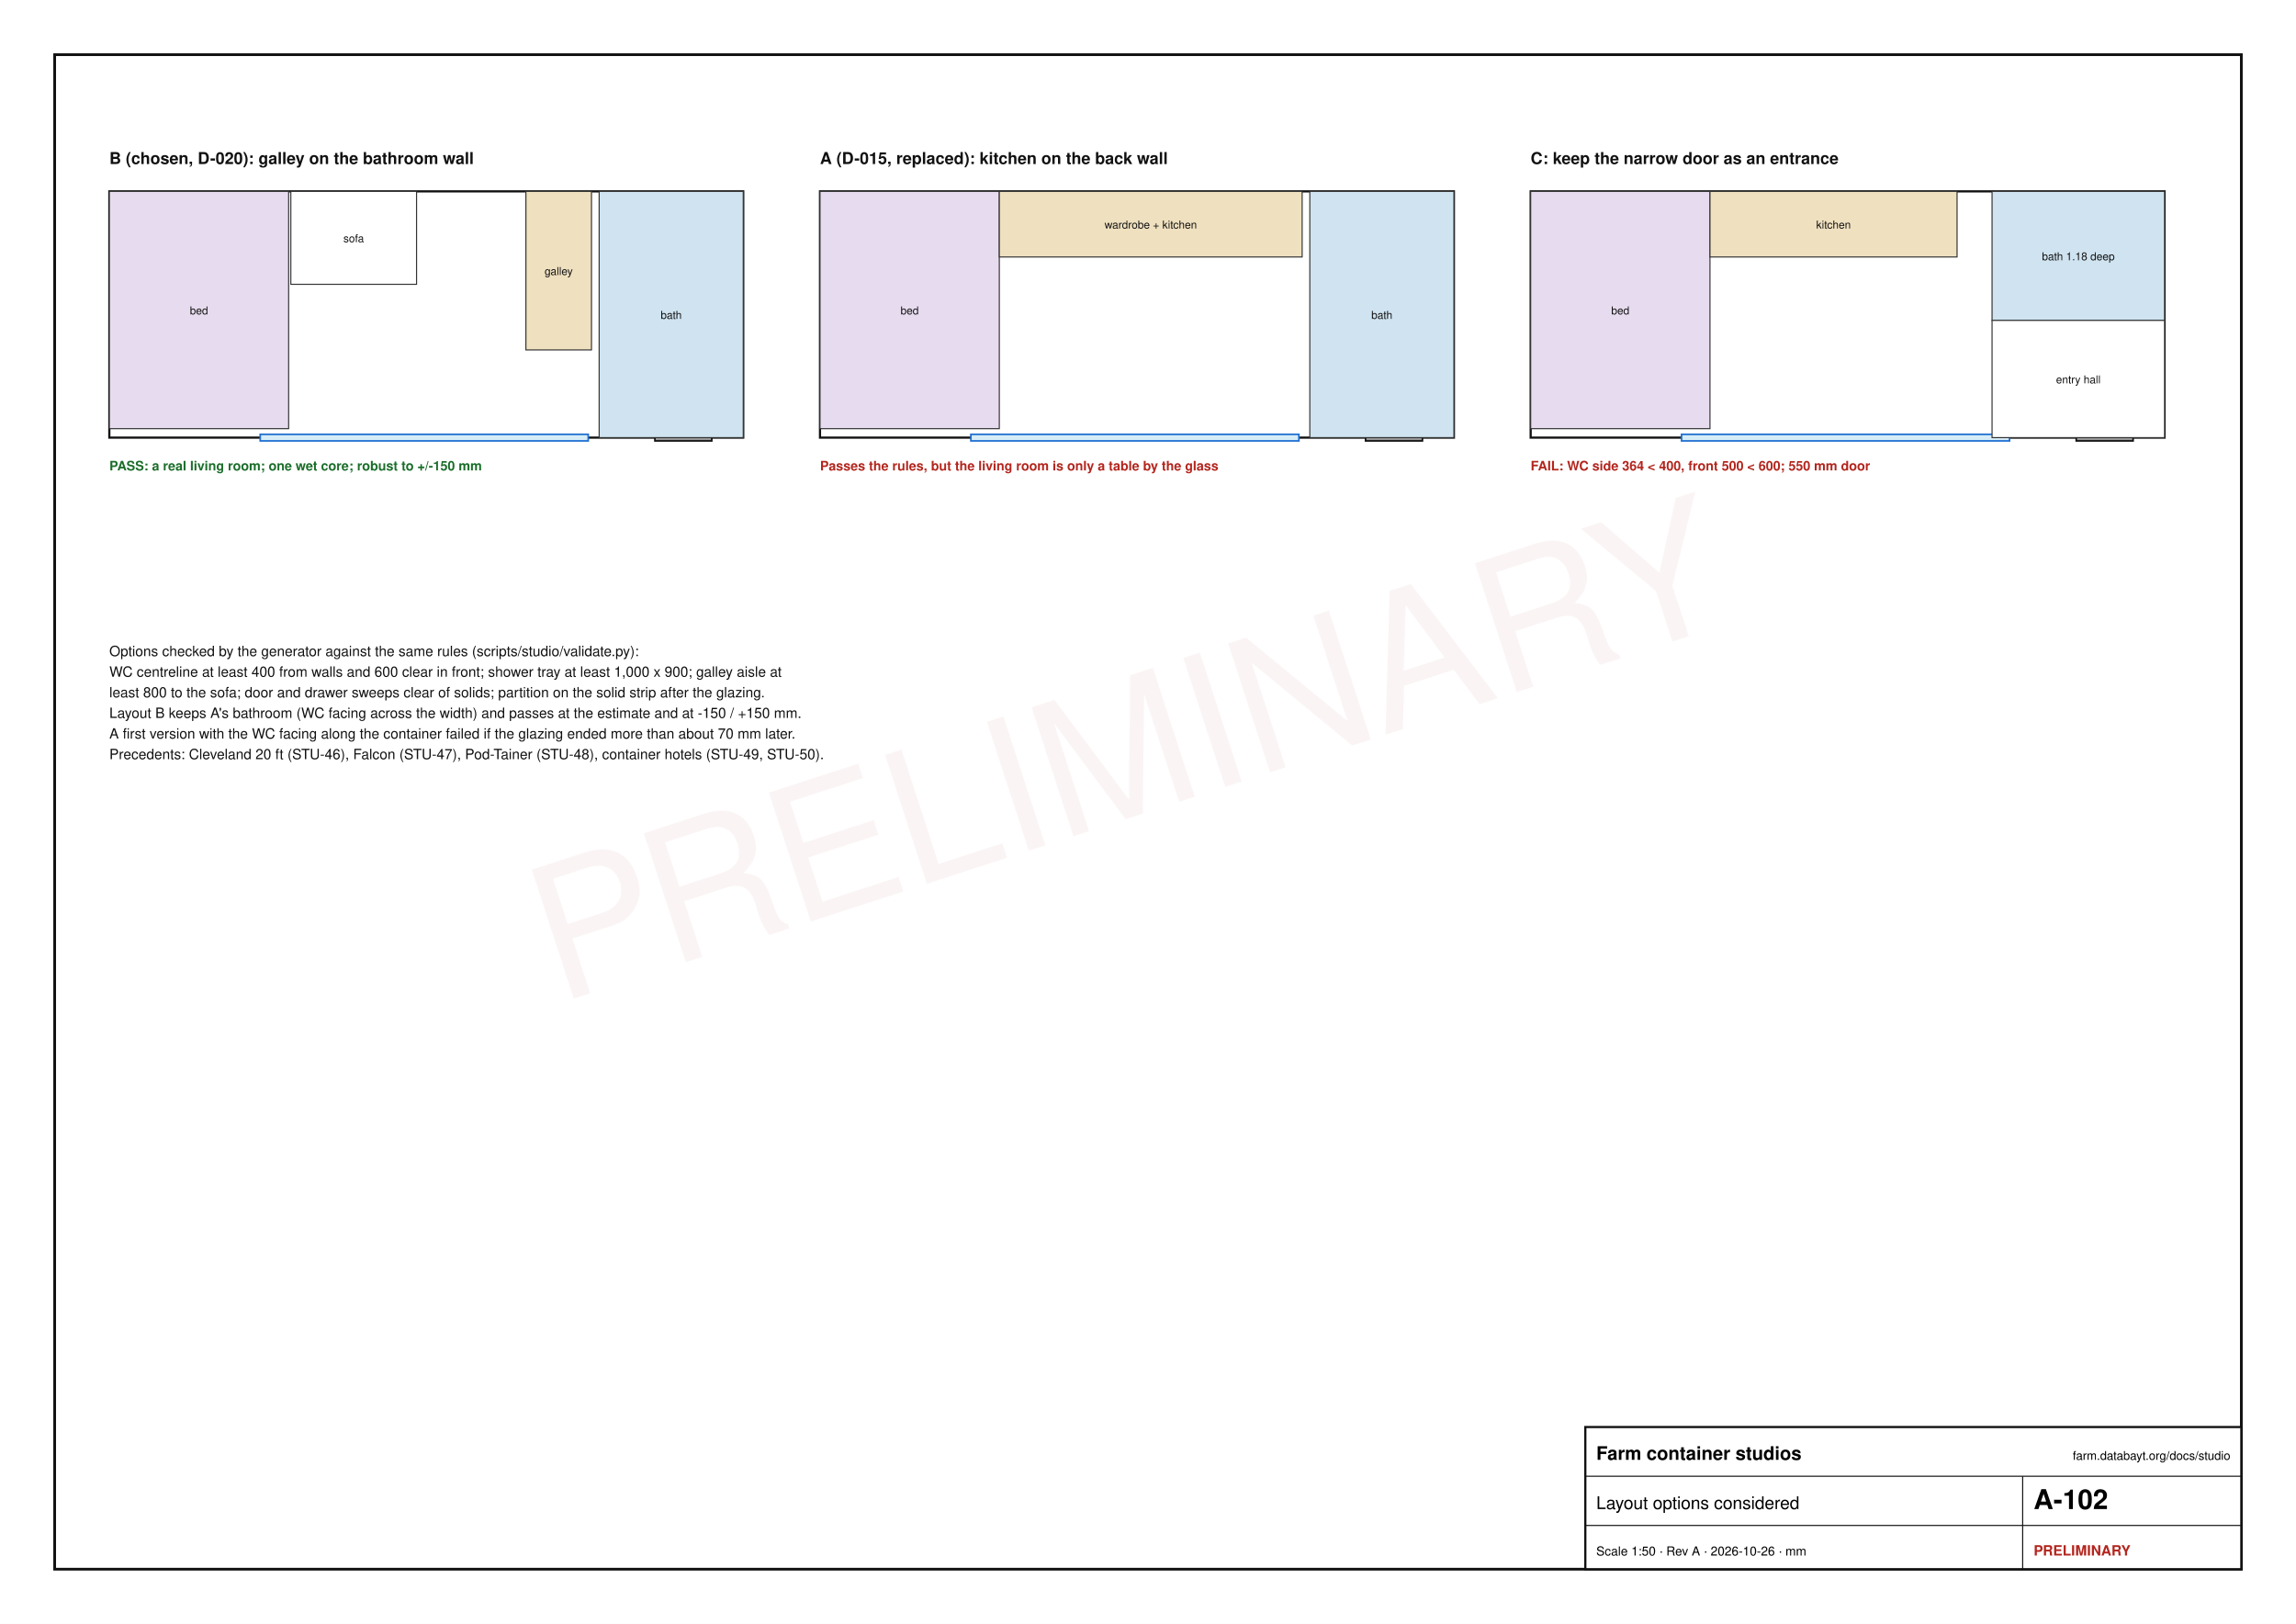
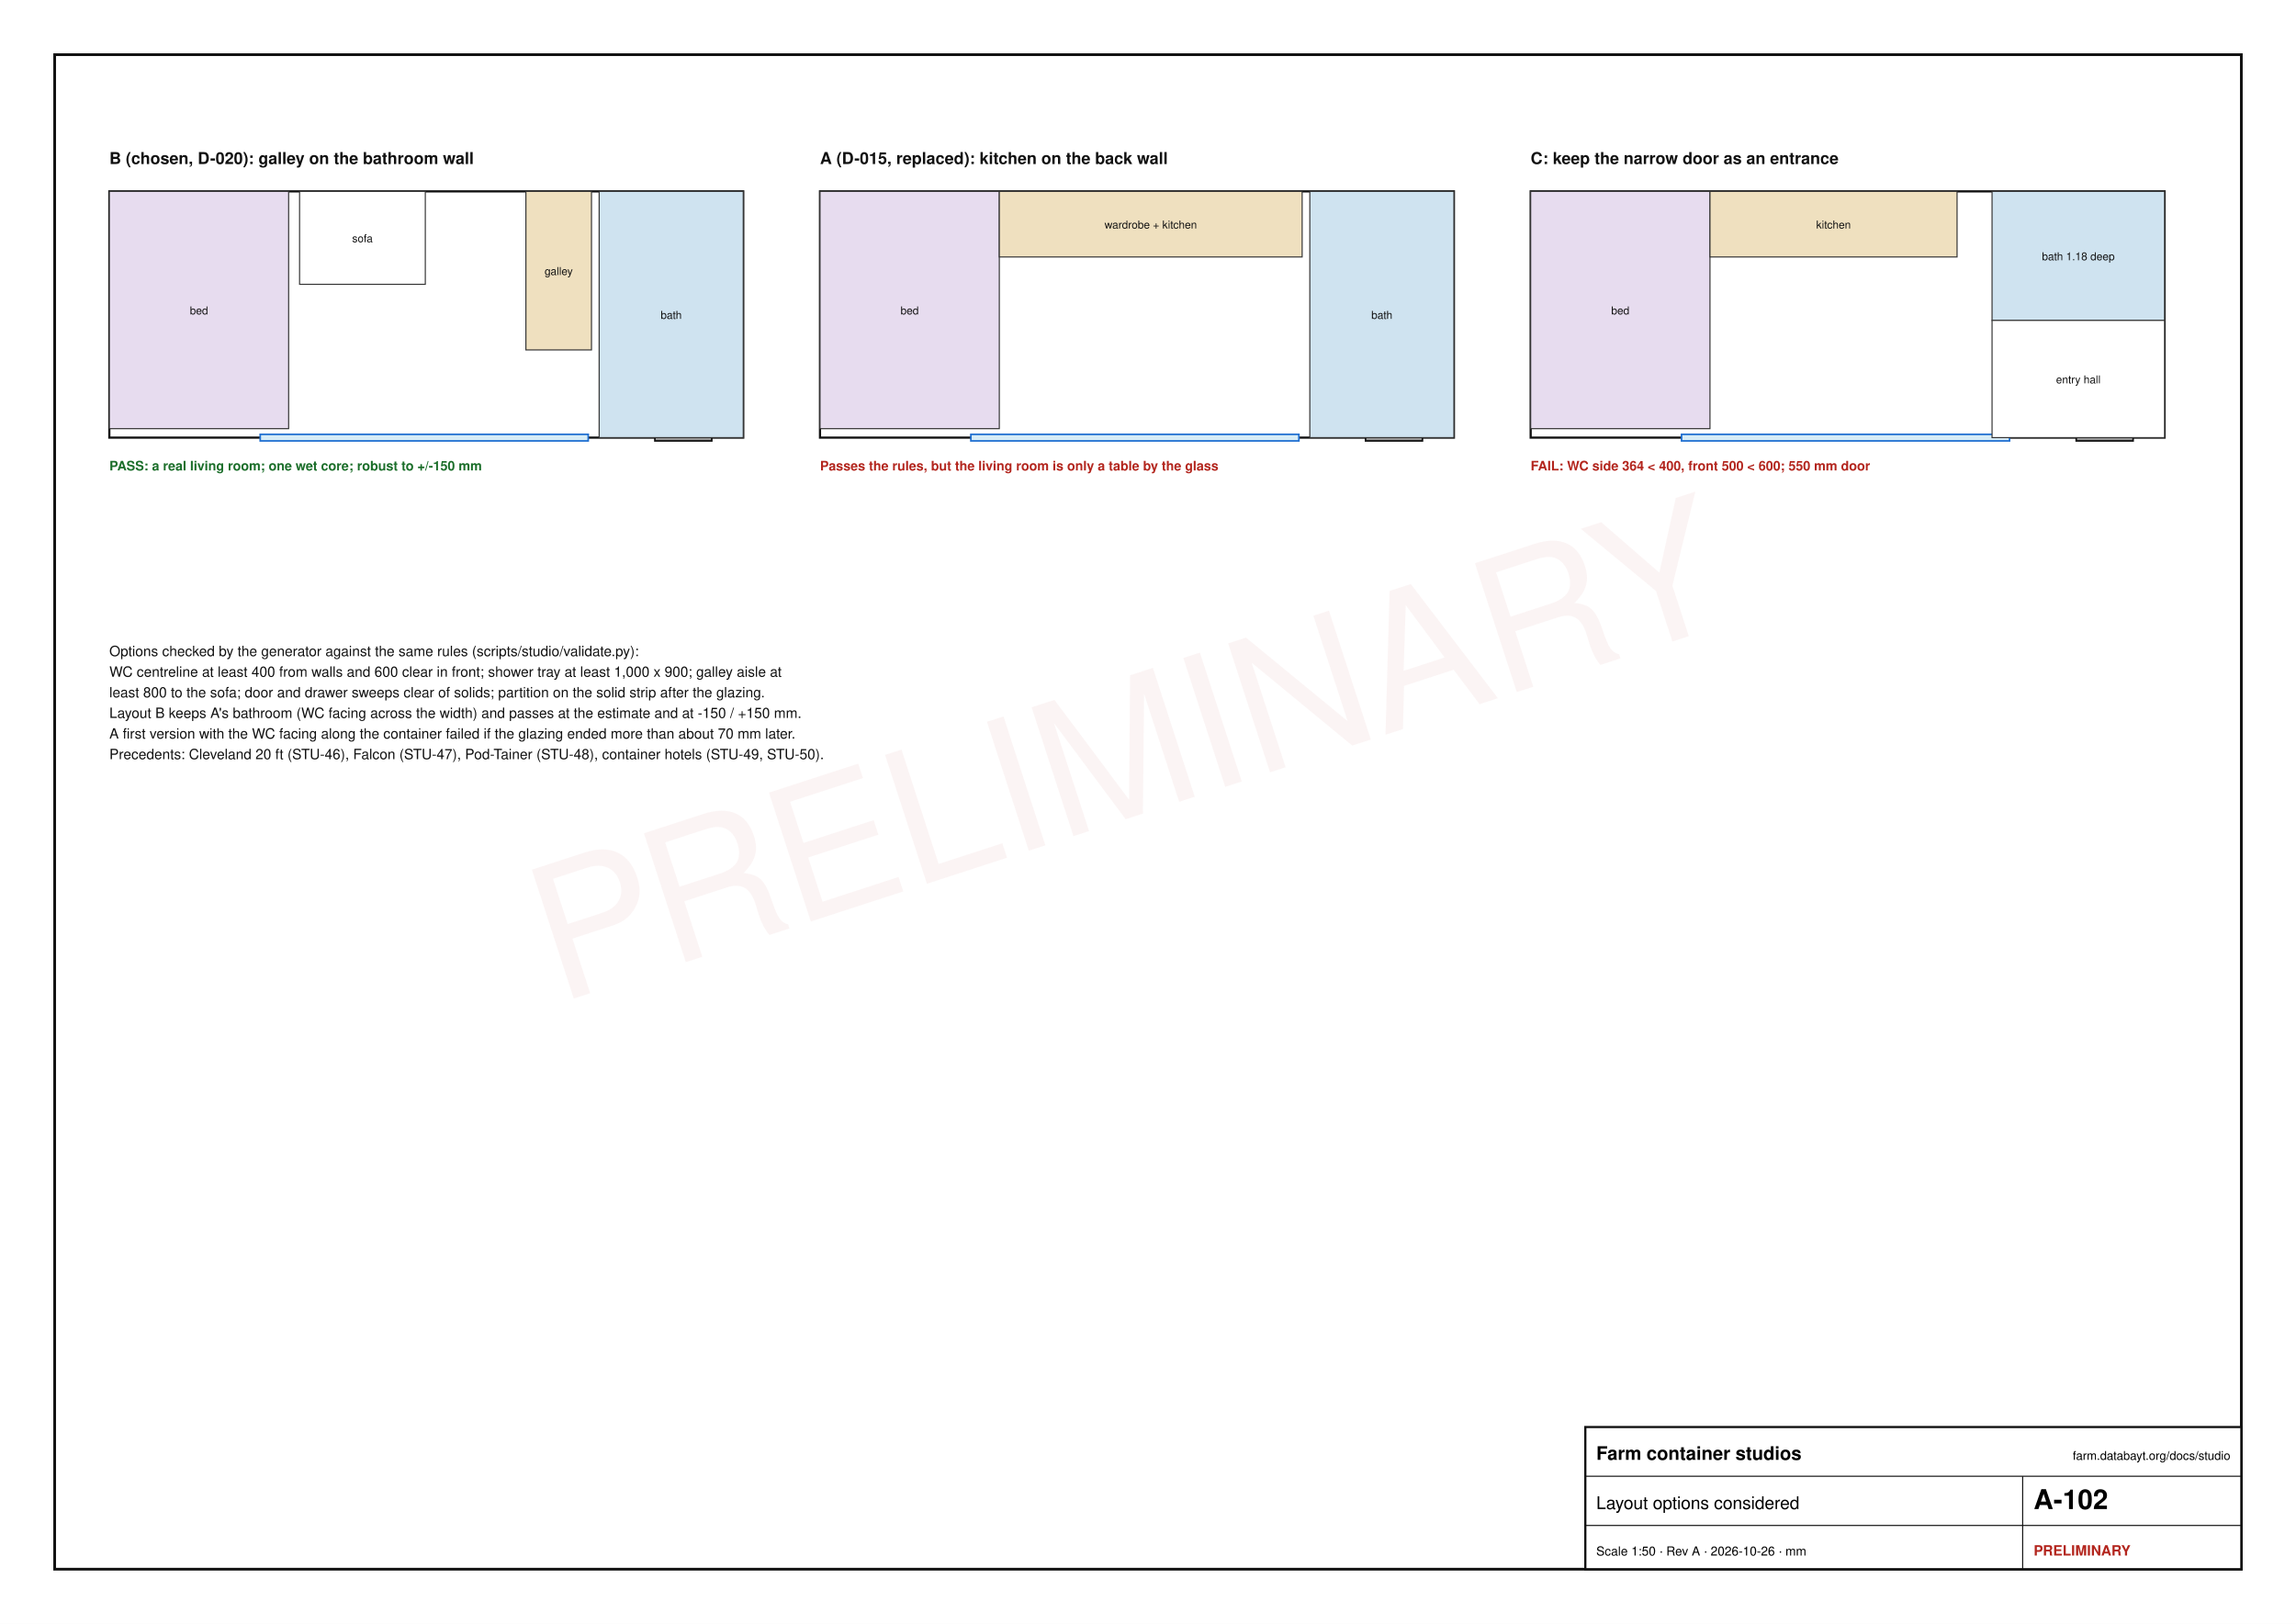
<svg xmlns="http://www.w3.org/2000/svg" width="420mm" height="297mm" viewBox="0 0 420 297" font-family="Helvetica, Arial, sans-serif">
  <rect x="0" y="0" width="420" height="297" fill="#fff" />
  <rect x="10" y="10" width="400" height="277" fill="none" stroke="#111" stroke-width="0.5" />
  <text x="20" y="30" font-size="3" text-anchor="start" font-weight="bold" fill="#111">B (chosen, D-020): galley on the bathroom wall</text>
  <rect x="20" y="35" width="115.96" height="45.04" fill="#fff" stroke="#111" stroke-width="0.4" />
  <rect x="47.6" y="79.44" width="60" height="1.2" fill="#d6ecf7" stroke="#1f6fd1" stroke-width="0.3" />
  <rect x="119.8" y="79.44" width="10.4" height="1.2" fill="#999" stroke="#111" stroke-width="0.3" />
  <rect x="20" y="35" width="32.8" height="43.4" fill="#e7dcef" stroke="#333" stroke-width="0.2" />
  <text x="36.4" y="57.5" font-size="2" text-anchor="middle" font-weight="normal" fill="#111">bed</text>
-   <rect x="53.2" y="35" width="23" height="17" fill="#ffffff" stroke="#333" stroke-width="0.2" />
-   <text x="64.7" y="44.3" font-size="2" text-anchor="middle" font-weight="normal" fill="#111">sofa</text>
+   <rect x="54.8" y="35" width="23" height="17" fill="#ffffff" stroke="#333" stroke-width="0.2" />
+   <text x="66.3" y="44.3" font-size="2" text-anchor="middle" font-weight="normal" fill="#111">sofa</text>
  <rect x="96.2" y="35" width="12" height="29" fill="#efe0bf" stroke="#333" stroke-width="0.2" />
  <text x="102.2" y="50.3" font-size="2" text-anchor="middle" font-weight="normal" fill="#111">galley</text>
  <rect x="109.6" y="35" width="26.36" height="45.04" fill="#cfe3f0" stroke="#333" stroke-width="0.2" />
  <text x="122.78" y="58.32" font-size="2" text-anchor="middle" font-weight="normal" fill="#111">bath</text>
  <text x="20" y="86.04" font-size="2.4" text-anchor="start" font-weight="bold" fill="#1b6e2a">PASS: a real living room; one wet core; robust to +/-150 mm</text>
  <text x="150" y="30" font-size="3" text-anchor="start" font-weight="bold" fill="#111">A (D-015, replaced): kitchen on the back wall</text>
  <rect x="150" y="35" width="115.96" height="45.04" fill="#fff" stroke="#111" stroke-width="0.4" />
  <rect x="177.6" y="79.44" width="60" height="1.2" fill="#d6ecf7" stroke="#1f6fd1" stroke-width="0.3" />
  <rect x="249.8" y="79.44" width="10.4" height="1.2" fill="#999" stroke="#111" stroke-width="0.3" />
  <rect x="150" y="35" width="32.8" height="43.4" fill="#e7dcef" stroke="#333" stroke-width="0.2" />
  <text x="166.4" y="57.5" font-size="2" text-anchor="middle" font-weight="normal" fill="#111">bed</text>
  <rect x="182.8" y="35" width="55.4" height="12" fill="#efe0bf" stroke="#333" stroke-width="0.2" />
  <text x="210.5" y="41.8" font-size="2" text-anchor="middle" font-weight="normal" fill="#111">wardrobe + kitchen</text>
  <rect x="239.6" y="35" width="26.36" height="45.04" fill="#cfe3f0" stroke="#333" stroke-width="0.2" />
  <text x="252.78" y="58.32" font-size="2" text-anchor="middle" font-weight="normal" fill="#111">bath</text>
  <text x="150" y="86.04" font-size="2.4" text-anchor="start" font-weight="bold" fill="#b3261e">Passes the rules, but the living room is only a table by the glass</text>
  <text x="280" y="30" font-size="3" text-anchor="start" font-weight="bold" fill="#111">C: keep the narrow door as an entrance</text>
  <rect x="280" y="35" width="115.96" height="45.04" fill="#fff" stroke="#111" stroke-width="0.4" />
  <rect x="307.6" y="79.44" width="60" height="1.2" fill="#d6ecf7" stroke="#1f6fd1" stroke-width="0.3" />
  <rect x="379.8" y="79.44" width="10.4" height="1.2" fill="#999" stroke="#111" stroke-width="0.3" />
  <rect x="280" y="35" width="32.8" height="43.4" fill="#e7dcef" stroke="#333" stroke-width="0.2" />
  <text x="296.4" y="57.5" font-size="2" text-anchor="middle" font-weight="normal" fill="#111">bed</text>
  <rect x="312.8" y="35" width="45.2" height="12" fill="#efe0bf" stroke="#333" stroke-width="0.2" />
  <text x="335.4" y="41.8" font-size="2" text-anchor="middle" font-weight="normal" fill="#111">kitchen</text>
  <rect x="364.4" y="35" width="31.56" height="23.6" fill="#cfe3f0" stroke="#333" stroke-width="0.2" />
  <text x="380.18" y="47.6" font-size="2" text-anchor="middle" font-weight="normal" fill="#111">bath 1.18 deep</text>
  <rect x="364.4" y="58.6" width="31.56" height="21.44" fill="#ffffff" stroke="#333" stroke-width="0.2" />
  <text x="380.18" y="70.12" font-size="2" text-anchor="middle" font-weight="normal" fill="#111">entry hall</text>
  <text x="280" y="86.04" font-size="2.4" text-anchor="start" font-weight="bold" fill="#b3261e">FAIL: WC side 364 &lt; 400, front 500 &lt; 600; 550 mm door</text>
  <text x="20" y="120" font-size="2.6" text-anchor="start" font-weight="normal" fill="#111">Options checked by the generator against the same rules (scripts/studio/validate.py):</text>
  <text x="20" y="123.77" font-size="2.6" text-anchor="start" font-weight="normal" fill="#111">WC centreline at least 400 from walls and 600 clear in front; shower tray at least 1,000 x 900; galley aisle at</text>
  <text x="20" y="127.54" font-size="2.6" text-anchor="start" font-weight="normal" fill="#111">least 800 to the sofa; door and drawer sweeps clear of solids; partition on the solid strip after the glazing.</text>
  <text x="20" y="131.31" font-size="2.6" text-anchor="start" font-weight="normal" fill="#111">Layout B keeps A's bathroom (WC facing across the width) and passes at the estimate and at -150 / +150 mm.</text>
  <text x="20" y="135.08" font-size="2.6" text-anchor="start" font-weight="normal" fill="#111">A first version with the WC facing along the container failed if the glazing ended more than about 70 mm later.</text>
  <text x="20" y="138.85" font-size="2.6" text-anchor="start" font-weight="normal" fill="#111">Precedents: Cleveland 20 ft (STU-46), Falcon (STU-47), Pod-Tainer (STU-48), container hotels (STU-49, STU-50).</text>
  <rect x="290" y="261" width="120" height="26" fill="#fff" stroke="#111" stroke-width="0.4" />
  <line x1="290" y1="270" x2="410" y2="270" stroke="#111" stroke-width="0.2" />
  <line x1="290" y1="279" x2="410" y2="279" stroke="#111" stroke-width="0.2" />
  <line x1="370" y1="270" x2="370" y2="287" stroke="#111" stroke-width="0.2" />
  <text x="292" y="267" font-size="3.4" font-weight="bold">Farm container studios</text>
  <text x="408" y="267" font-size="2.2" text-anchor="end">farm.databayt.org/docs/studio</text>
  <text x="292" y="276" font-size="3.2">Layout options considered</text>
  <text x="372" y="276" font-size="5" font-weight="bold">A-102</text>
  <text x="292" y="284.5" font-size="2.3">Scale 1:50 · Rev A · 2026-10-26 · mm</text>
  <text x="372" y="284.5" font-size="2.6" font-weight="bold" fill="#b3261e">PRELIMINARY</text>
  <text x="210.0" y="148.5" font-size="34" fill="#b3261e" fill-opacity="0.05" text-anchor="middle" transform="rotate(-18 210.0 148.5)">PRELIMINARY</text>
</svg>
